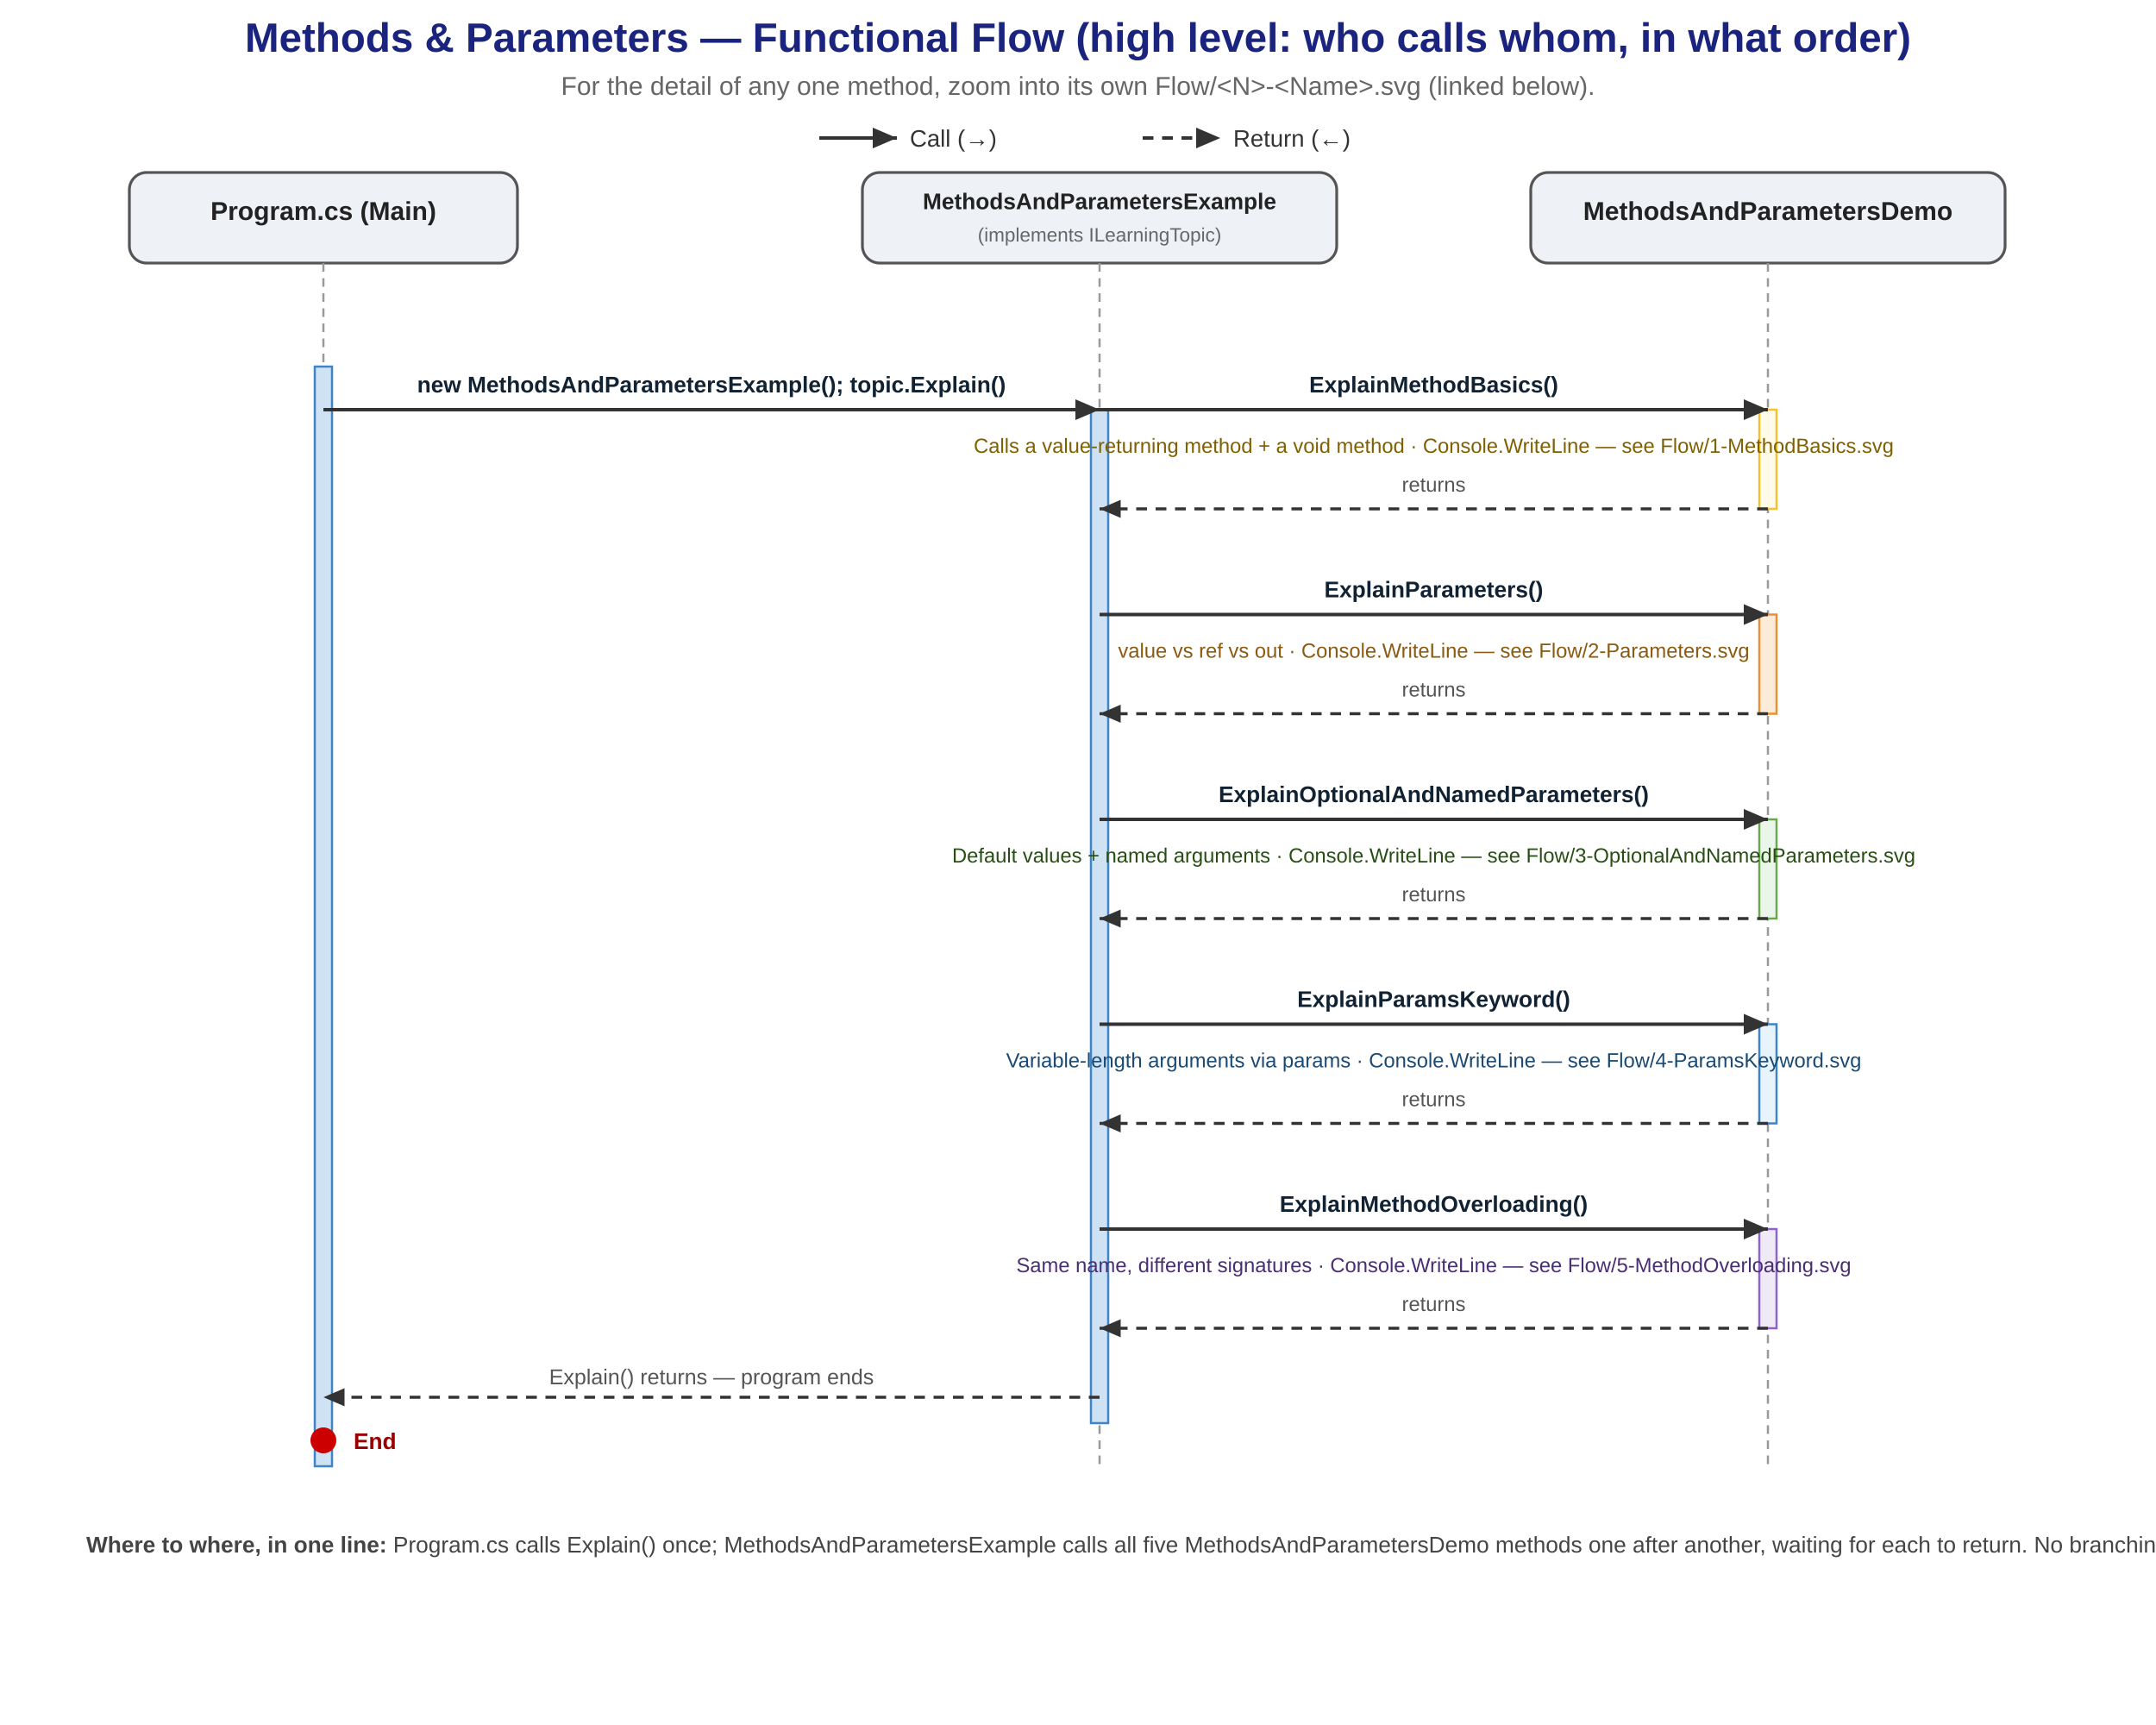
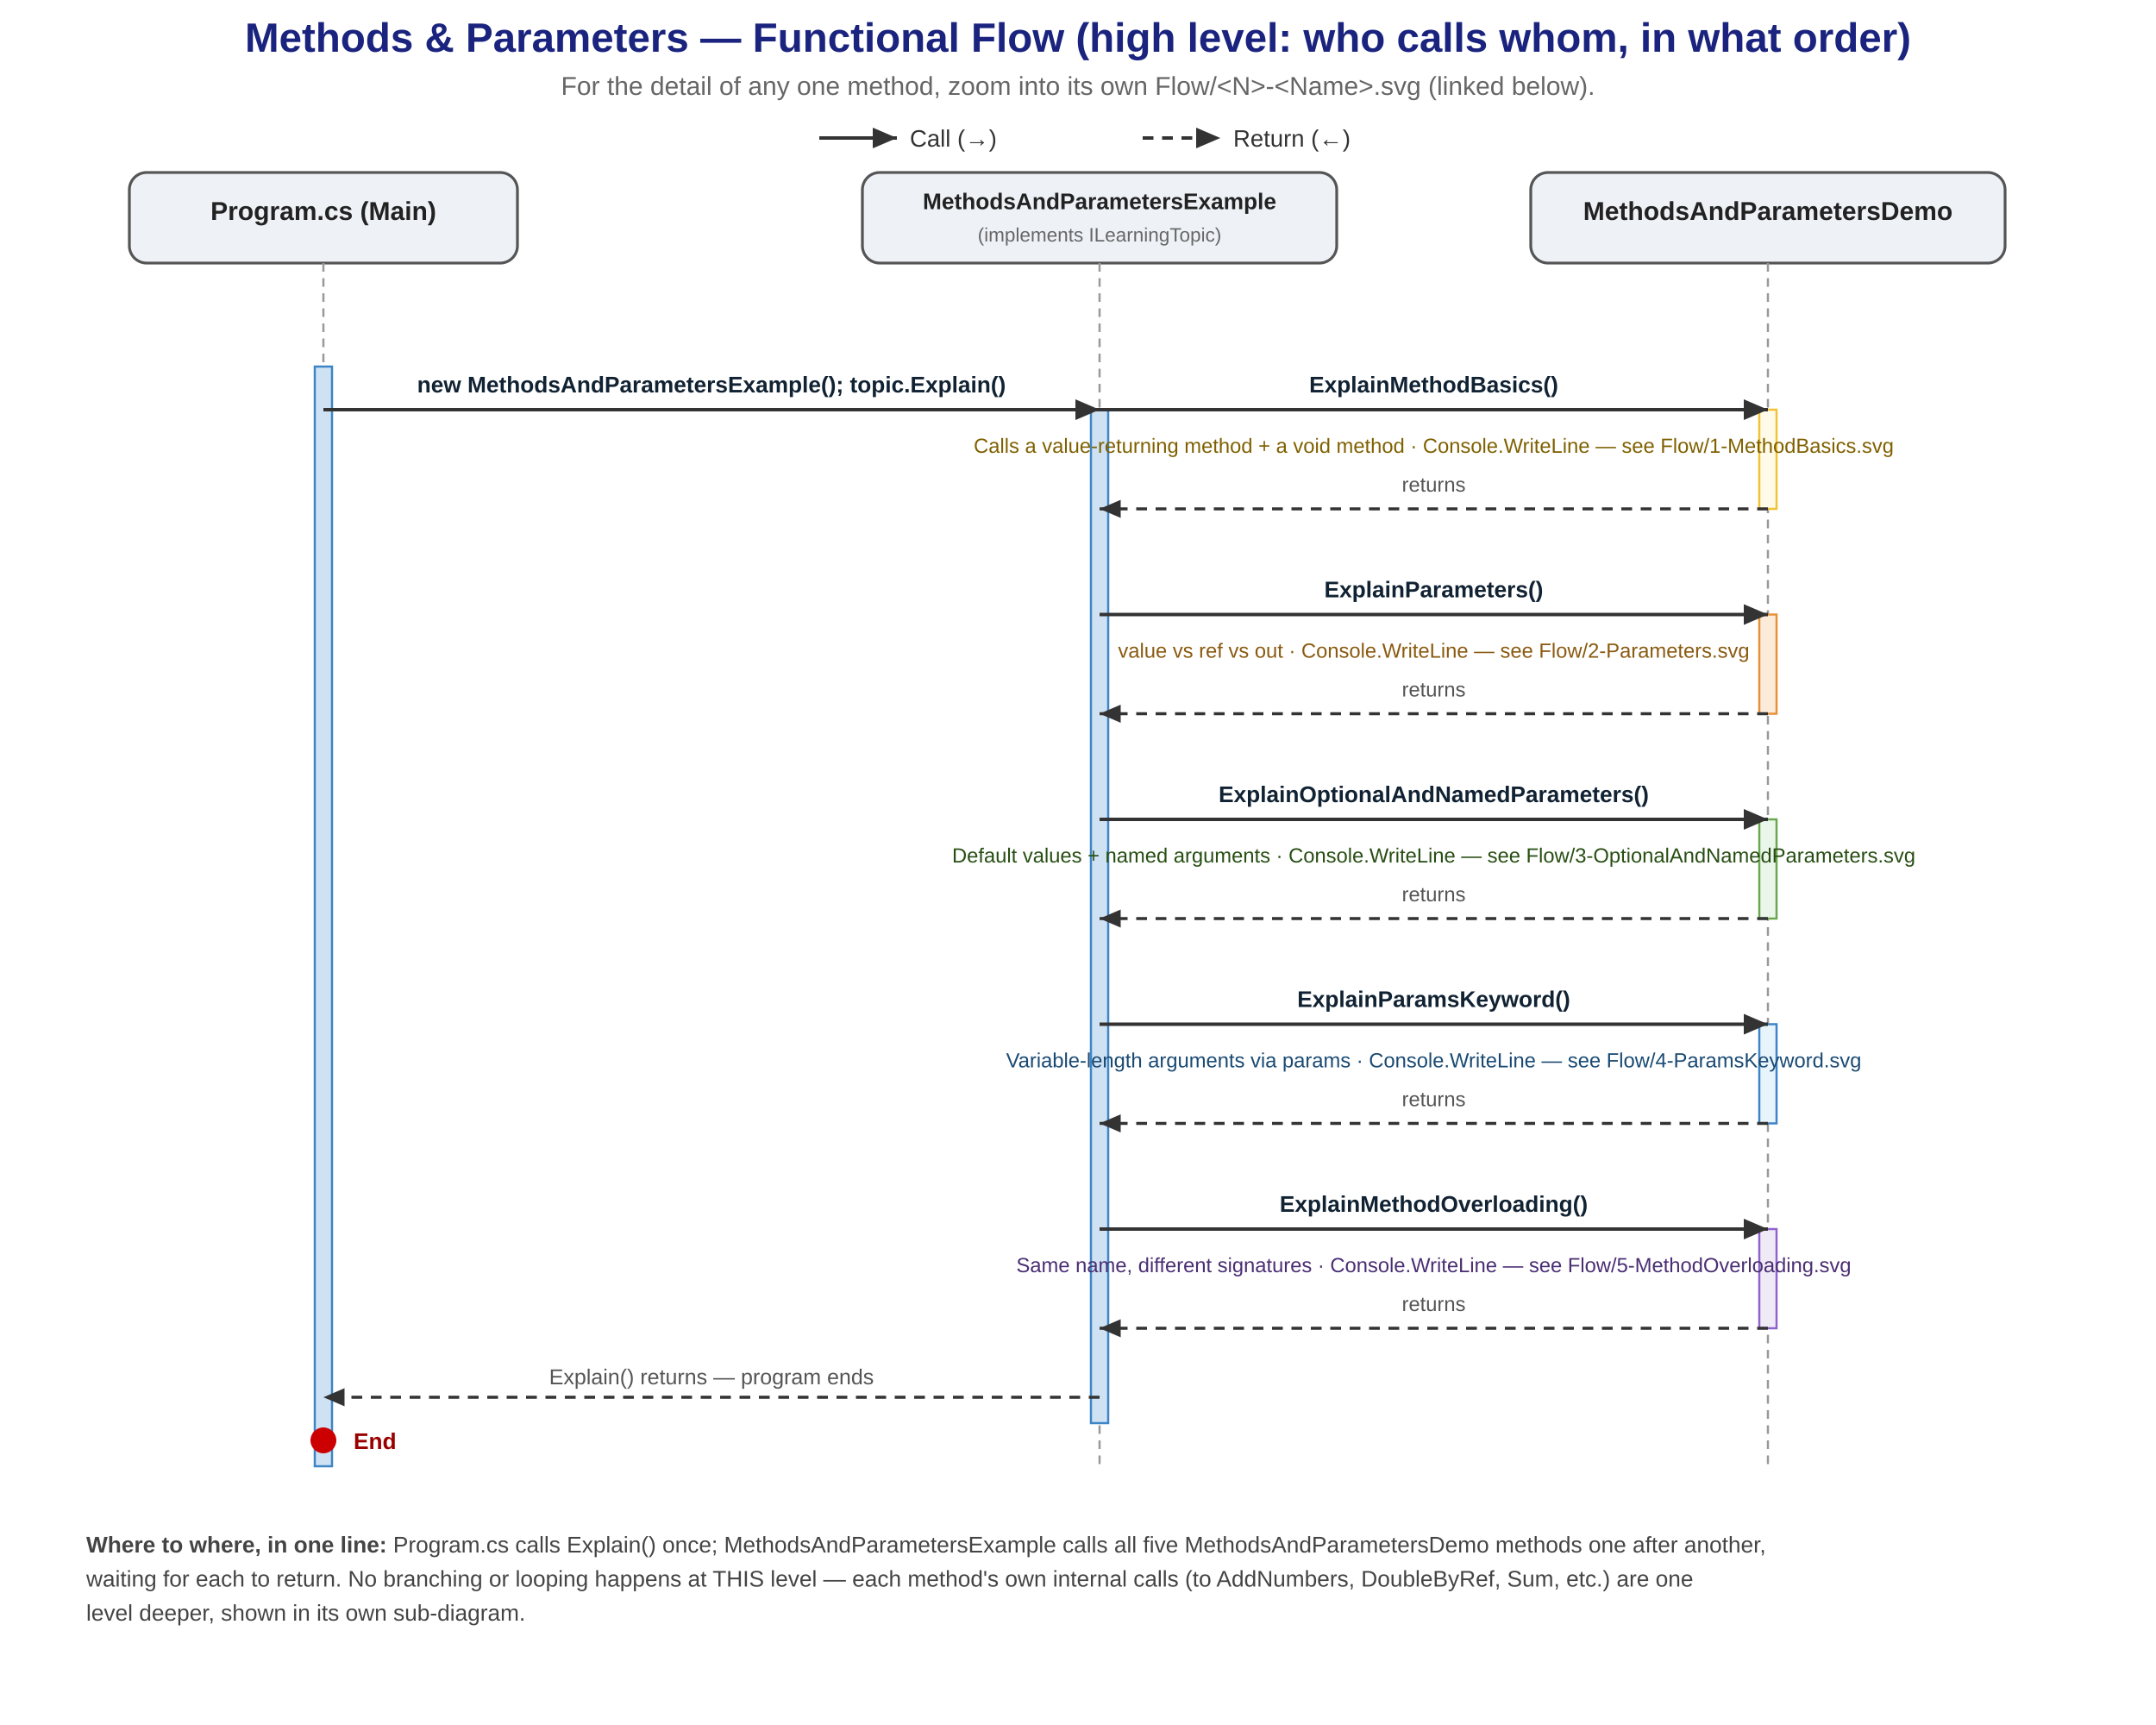
<svg xmlns="http://www.w3.org/2000/svg" viewBox="0 0 1000 800" font-family="Arial, Helvetica, sans-serif">
  <defs>
    <marker id="a" markerWidth="9" markerHeight="9" refX="7" refY="3" orient="auto">
      <path d="M0,0 L7,3 L0,6 Z" fill="#333" />
    </marker>
  </defs>
  <rect x="0" y="0" width="1000" height="800" fill="#ffffff" />
  <text x="500" y="24" text-anchor="middle" font-size="19" font-weight="bold" fill="#1a237e">Methods &amp; Parameters — Functional Flow (high level: who calls whom, in what order)</text>
  <text x="500" y="44" text-anchor="middle" font-size="12" fill="#666">For the detail of any one method, zoom into its own Flow/&lt;N&gt;-&lt;Name&gt;.svg (linked below).</text>
  <g font-size="11" fill="#333">
    <line x1="380" y1="64" x2="416" y2="64" stroke="#333" stroke-width="1.6" marker-end="url(#a)" />
    <text x="422" y="68">Call (→)</text>
    <line x1="530" y1="64" x2="566" y2="64" stroke="#333" stroke-width="1.6" stroke-dasharray="5 4" marker-end="url(#a)" />
    <text x="572" y="68">Return (←)</text>
  </g>
  <rect x="60" y="80" width="180" height="42" rx="8" fill="#eef2f7" stroke="#555" stroke-width="1.3" />
  <text x="150" y="102" text-anchor="middle" font-size="12" font-weight="bold" fill="#222">Program.cs (Main)</text>
  <rect x="400" y="80" width="220" height="42" rx="8" fill="#eef2f7" stroke="#555" stroke-width="1.3" />
  <text x="510" y="97" text-anchor="middle" font-size="10.5" font-weight="bold" fill="#222">MethodsAndParametersExample</text>
  <text x="510" y="112" text-anchor="middle" font-size="9" fill="#666">(implements ILearningTopic)</text>
  <rect x="710" y="80" width="220" height="42" rx="8" fill="#eef2f7" stroke="#555" stroke-width="1.3" />
  <text x="820" y="102" text-anchor="middle" font-size="12" font-weight="bold" fill="#222">MethodsAndParametersDemo</text>
  <line x1="150" y1="122" x2="150" y2="680" stroke="#999" stroke-width="1" stroke-dasharray="4 3" />
  <line x1="510" y1="122" x2="510" y2="680" stroke="#999" stroke-width="1" stroke-dasharray="4 3" />
  <line x1="820" y1="122" x2="820" y2="680" stroke="#999" stroke-width="1" stroke-dasharray="4 3" />
  <rect x="146" y="170" width="8" height="510" fill="#cfe2f3" stroke="#3d85c6" />
  <rect x="506" y="190" width="8" height="470" fill="#cfe2f3" stroke="#3d85c6" />
  <rect x="816" y="190" width="8" height="46" fill="#fffbe8" stroke="#f1c232" />
  <rect x="816" y="285" width="8" height="46" fill="#fdebd9" stroke="#e69138" />
  <rect x="816" y="380" width="8" height="46" fill="#eaf6ea" stroke="#6aa84f" />
  <rect x="816" y="475" width="8" height="46" fill="#e8f4fb" stroke="#3d85c6" />
  <rect x="816" y="570" width="8" height="46" fill="#f0eaf7" stroke="#8e63ce" />
  <text x="330" y="182" text-anchor="middle" font-size="10.5" font-weight="bold" fill="#123">new MethodsAndParametersExample();  topic.Explain()</text>
  <line x1="150" y1="190" x2="510" y2="190" stroke="#333" stroke-width="1.6" marker-end="url(#a)" />
  <text x="665" y="182" text-anchor="middle" font-size="10.5" font-weight="bold" fill="#123">ExplainMethodBasics()</text>
  <line x1="510" y1="190" x2="820" y2="190" stroke="#333" stroke-width="1.6" marker-end="url(#a)" />
  <text x="665" y="210" text-anchor="middle" font-size="9.5" fill="#7f6000">Calls a value-returning method + a void method · Console.WriteLine — see Flow/1-MethodBasics.svg</text>
  <text x="665" y="228" text-anchor="middle" font-size="9.5" fill="#555">returns</text>
  <line x1="820" y1="236" x2="510" y2="236" stroke="#333" stroke-width="1.4" stroke-dasharray="5 4" marker-end="url(#a)" />
  <text x="665" y="277" text-anchor="middle" font-size="10.5" font-weight="bold" fill="#123">ExplainParameters()</text>
  <line x1="510" y1="285" x2="820" y2="285" stroke="#333" stroke-width="1.6" marker-end="url(#a)" />
  <text x="665" y="305" text-anchor="middle" font-size="9.5" fill="#8a5a10">value vs ref vs out · Console.WriteLine — see Flow/2-Parameters.svg</text>
  <text x="665" y="323" text-anchor="middle" font-size="9.5" fill="#555">returns</text>
  <line x1="820" y1="331" x2="510" y2="331" stroke="#333" stroke-width="1.4" stroke-dasharray="5 4" marker-end="url(#a)" />
  <text x="665" y="372" text-anchor="middle" font-size="10.5" font-weight="bold" fill="#123">ExplainOptionalAndNamedParameters()</text>
  <line x1="510" y1="380" x2="820" y2="380" stroke="#333" stroke-width="1.6" marker-end="url(#a)" />
  <text x="665" y="400" text-anchor="middle" font-size="9.5" fill="#274e13">Default values + named arguments · Console.WriteLine — see Flow/3-OptionalAndNamedParameters.svg</text>
  <text x="665" y="418" text-anchor="middle" font-size="9.5" fill="#555">returns</text>
  <line x1="820" y1="426" x2="510" y2="426" stroke="#333" stroke-width="1.4" stroke-dasharray="5 4" marker-end="url(#a)" />
  <text x="665" y="467" text-anchor="middle" font-size="10.5" font-weight="bold" fill="#123">ExplainParamsKeyword()</text>
  <line x1="510" y1="475" x2="820" y2="475" stroke="#333" stroke-width="1.6" marker-end="url(#a)" />
  <text x="665" y="495" text-anchor="middle" font-size="9.5" fill="#1a4a73">Variable-length arguments via params · Console.WriteLine — see Flow/4-ParamsKeyword.svg</text>
  <text x="665" y="513" text-anchor="middle" font-size="9.5" fill="#555">returns</text>
  <line x1="820" y1="521" x2="510" y2="521" stroke="#333" stroke-width="1.4" stroke-dasharray="5 4" marker-end="url(#a)" />
  <text x="665" y="562" text-anchor="middle" font-size="10.5" font-weight="bold" fill="#123">ExplainMethodOverloading()</text>
  <line x1="510" y1="570" x2="820" y2="570" stroke="#333" stroke-width="1.6" marker-end="url(#a)" />
  <text x="665" y="590" text-anchor="middle" font-size="9.5" fill="#4a2e73">Same name, different signatures · Console.WriteLine — see Flow/5-MethodOverloading.svg</text>
  <text x="665" y="608" text-anchor="middle" font-size="9.5" fill="#555">returns</text>
  <line x1="820" y1="616" x2="510" y2="616" stroke="#333" stroke-width="1.4" stroke-dasharray="5 4" marker-end="url(#a)" />
  <text x="330" y="642" text-anchor="middle" font-size="10" fill="#555">Explain() returns — program ends</text>
  <line x1="510" y1="648" x2="150" y2="648" stroke="#333" stroke-width="1.4" stroke-dasharray="5 4" marker-end="url(#a)" />
  <circle cx="150" cy="668" r="6" fill="#cc0000" />
  <text x="164" y="672" font-size="10.5" font-weight="bold" fill="#990000">End</text>
-   <text x="40" y="720" font-size="10.5" fill="#444">
-     <tspan font-weight="bold">Where to where, in one line:</tspan> Program.cs calls Explain() once; MethodsAndParametersExample calls all five MethodsAndParametersDemo methods one after another, waiting for each to return. No branching or looping happens at THIS level — each method's own internal calls (to AddNumbers, DoubleByRef, Sum, etc.) are one level deeper, shown in its own sub-diagram.</text>
+   <text x="40" y="720.0" font-size="10.5" fill="#444">
+     <tspan x="40" dy="0">
+       <tspan font-weight="bold">Where to where, in one line:</tspan> Program.cs calls Explain() once; MethodsAndParametersExample calls all five MethodsAndParametersDemo methods one after another,</tspan>
+     <tspan x="40" dy="15.8">waiting for each to return. No branching or looping happens at THIS level — each method's own internal calls (to AddNumbers, DoubleByRef, Sum, etc.) are one</tspan>
+     <tspan x="40" dy="15.8">level deeper, shown in its own sub-diagram.</tspan>
+   </text>
</svg>
